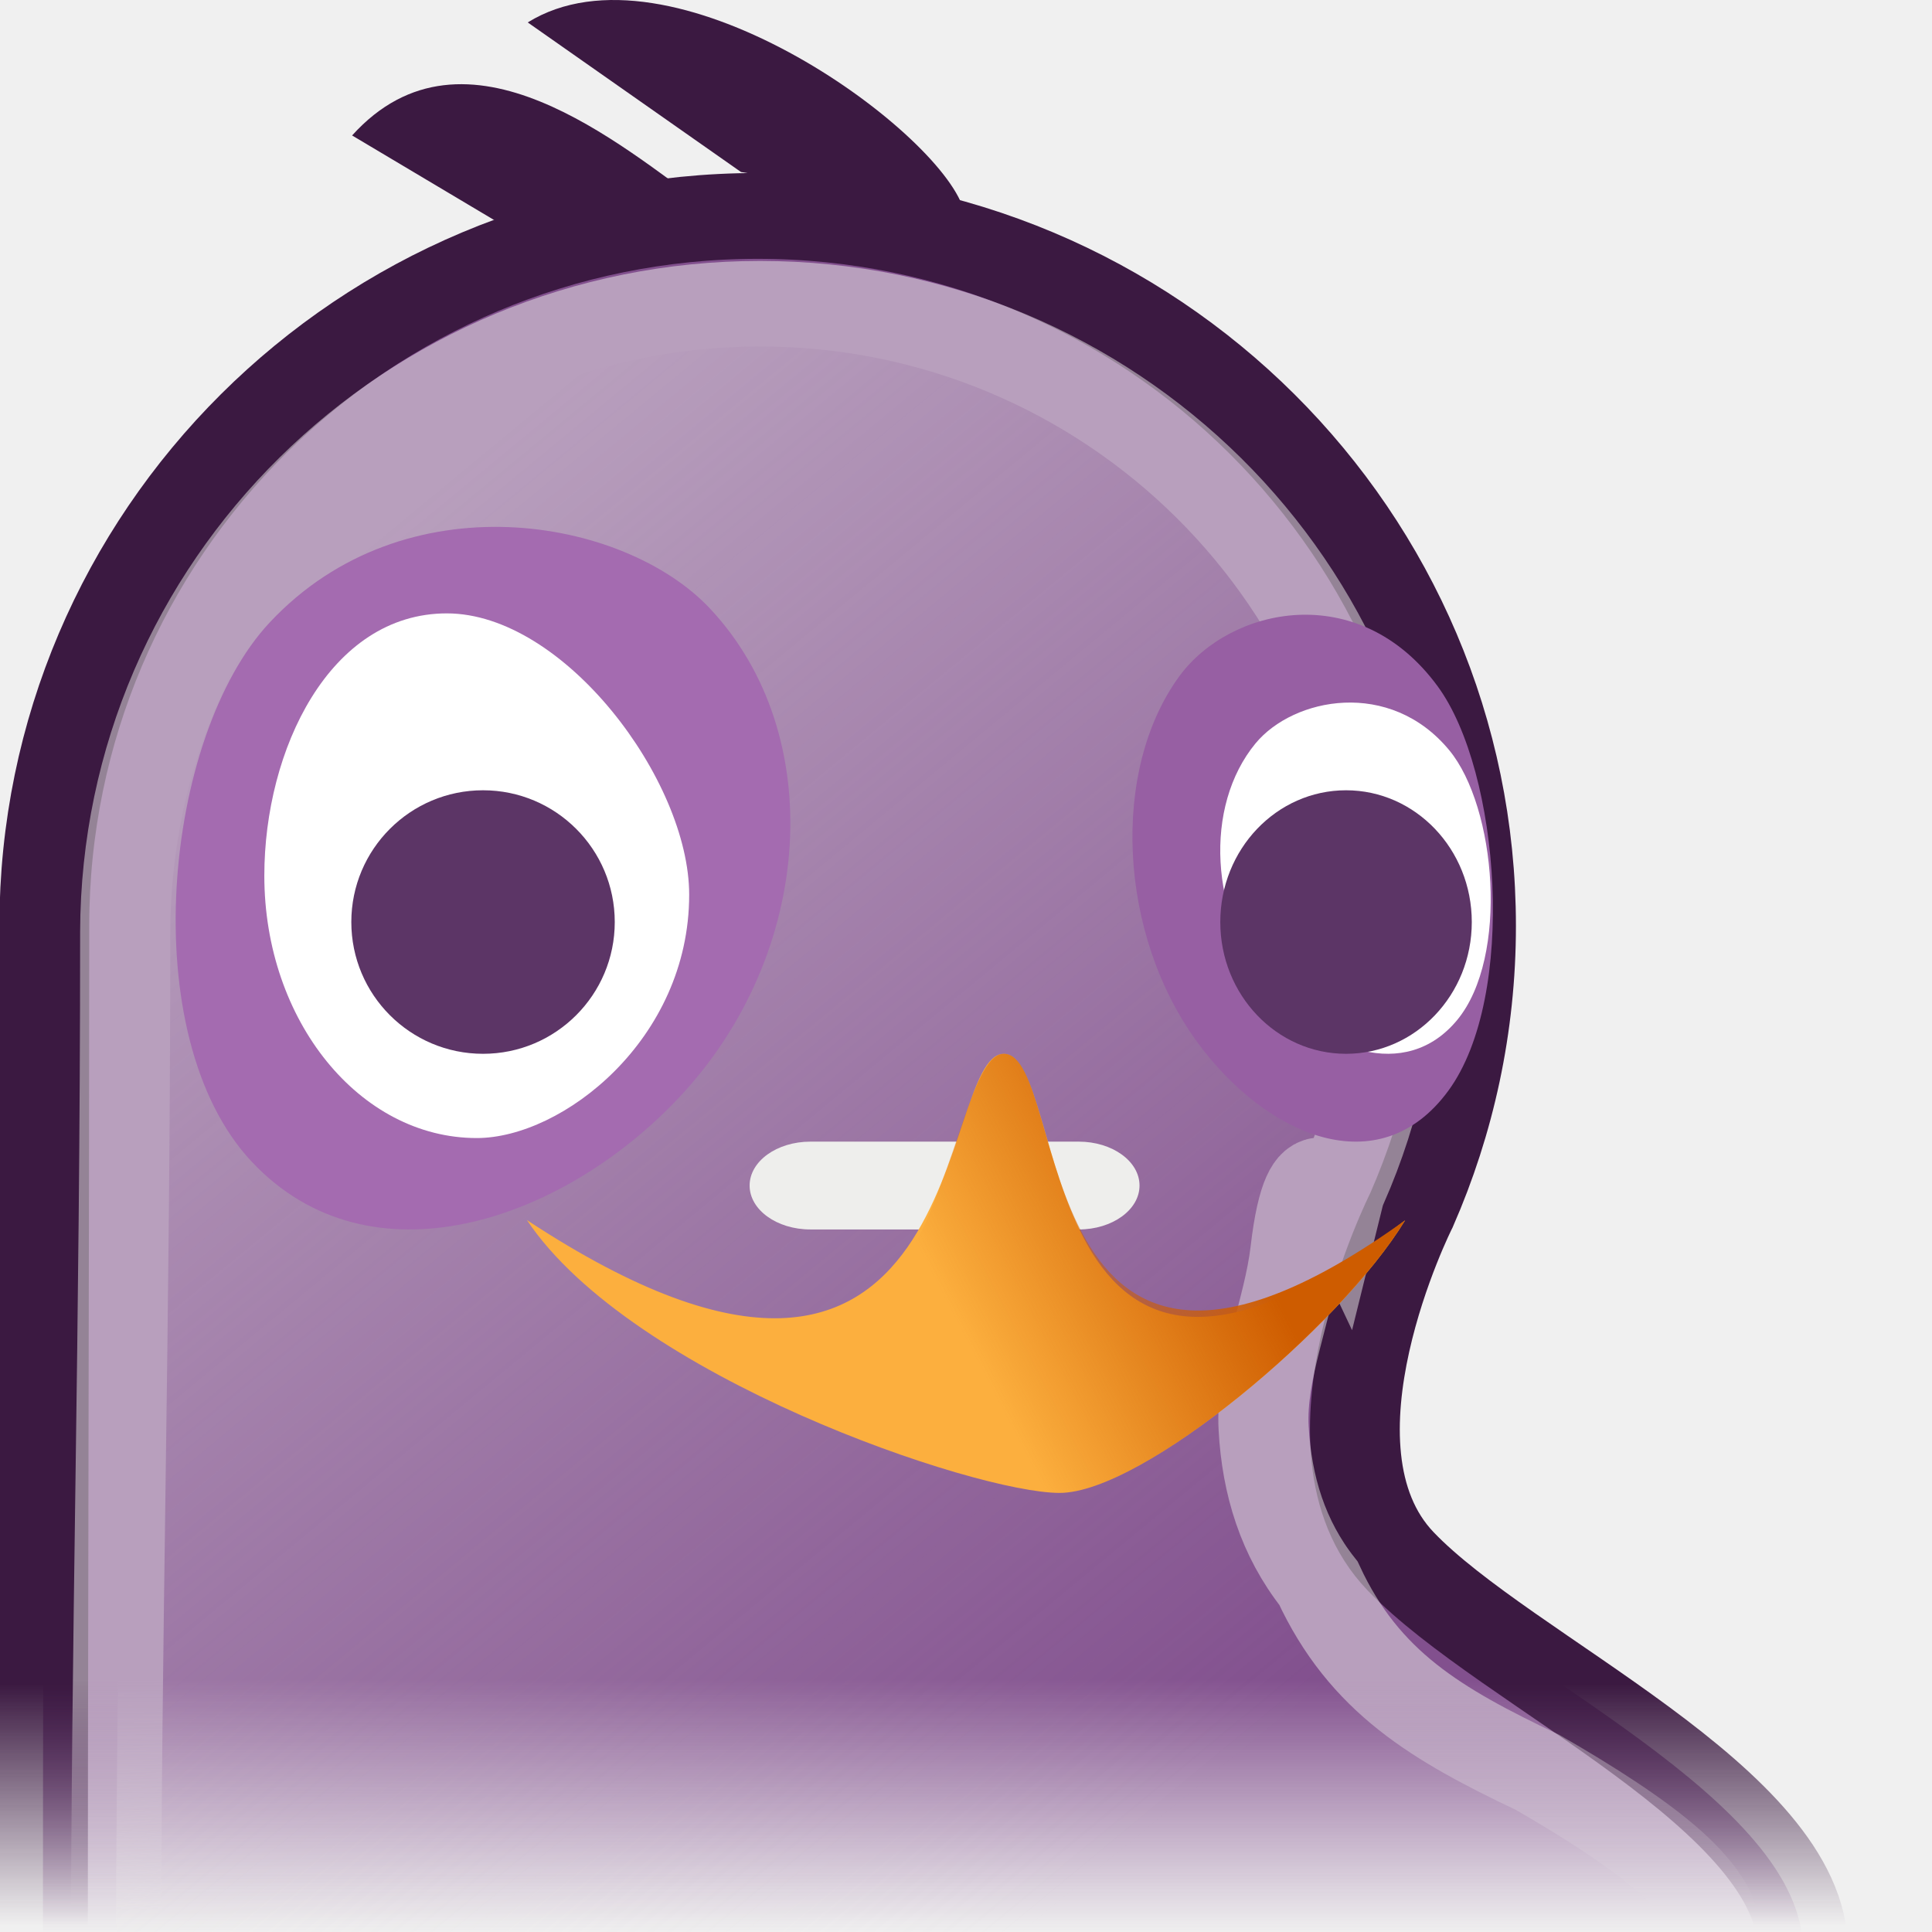
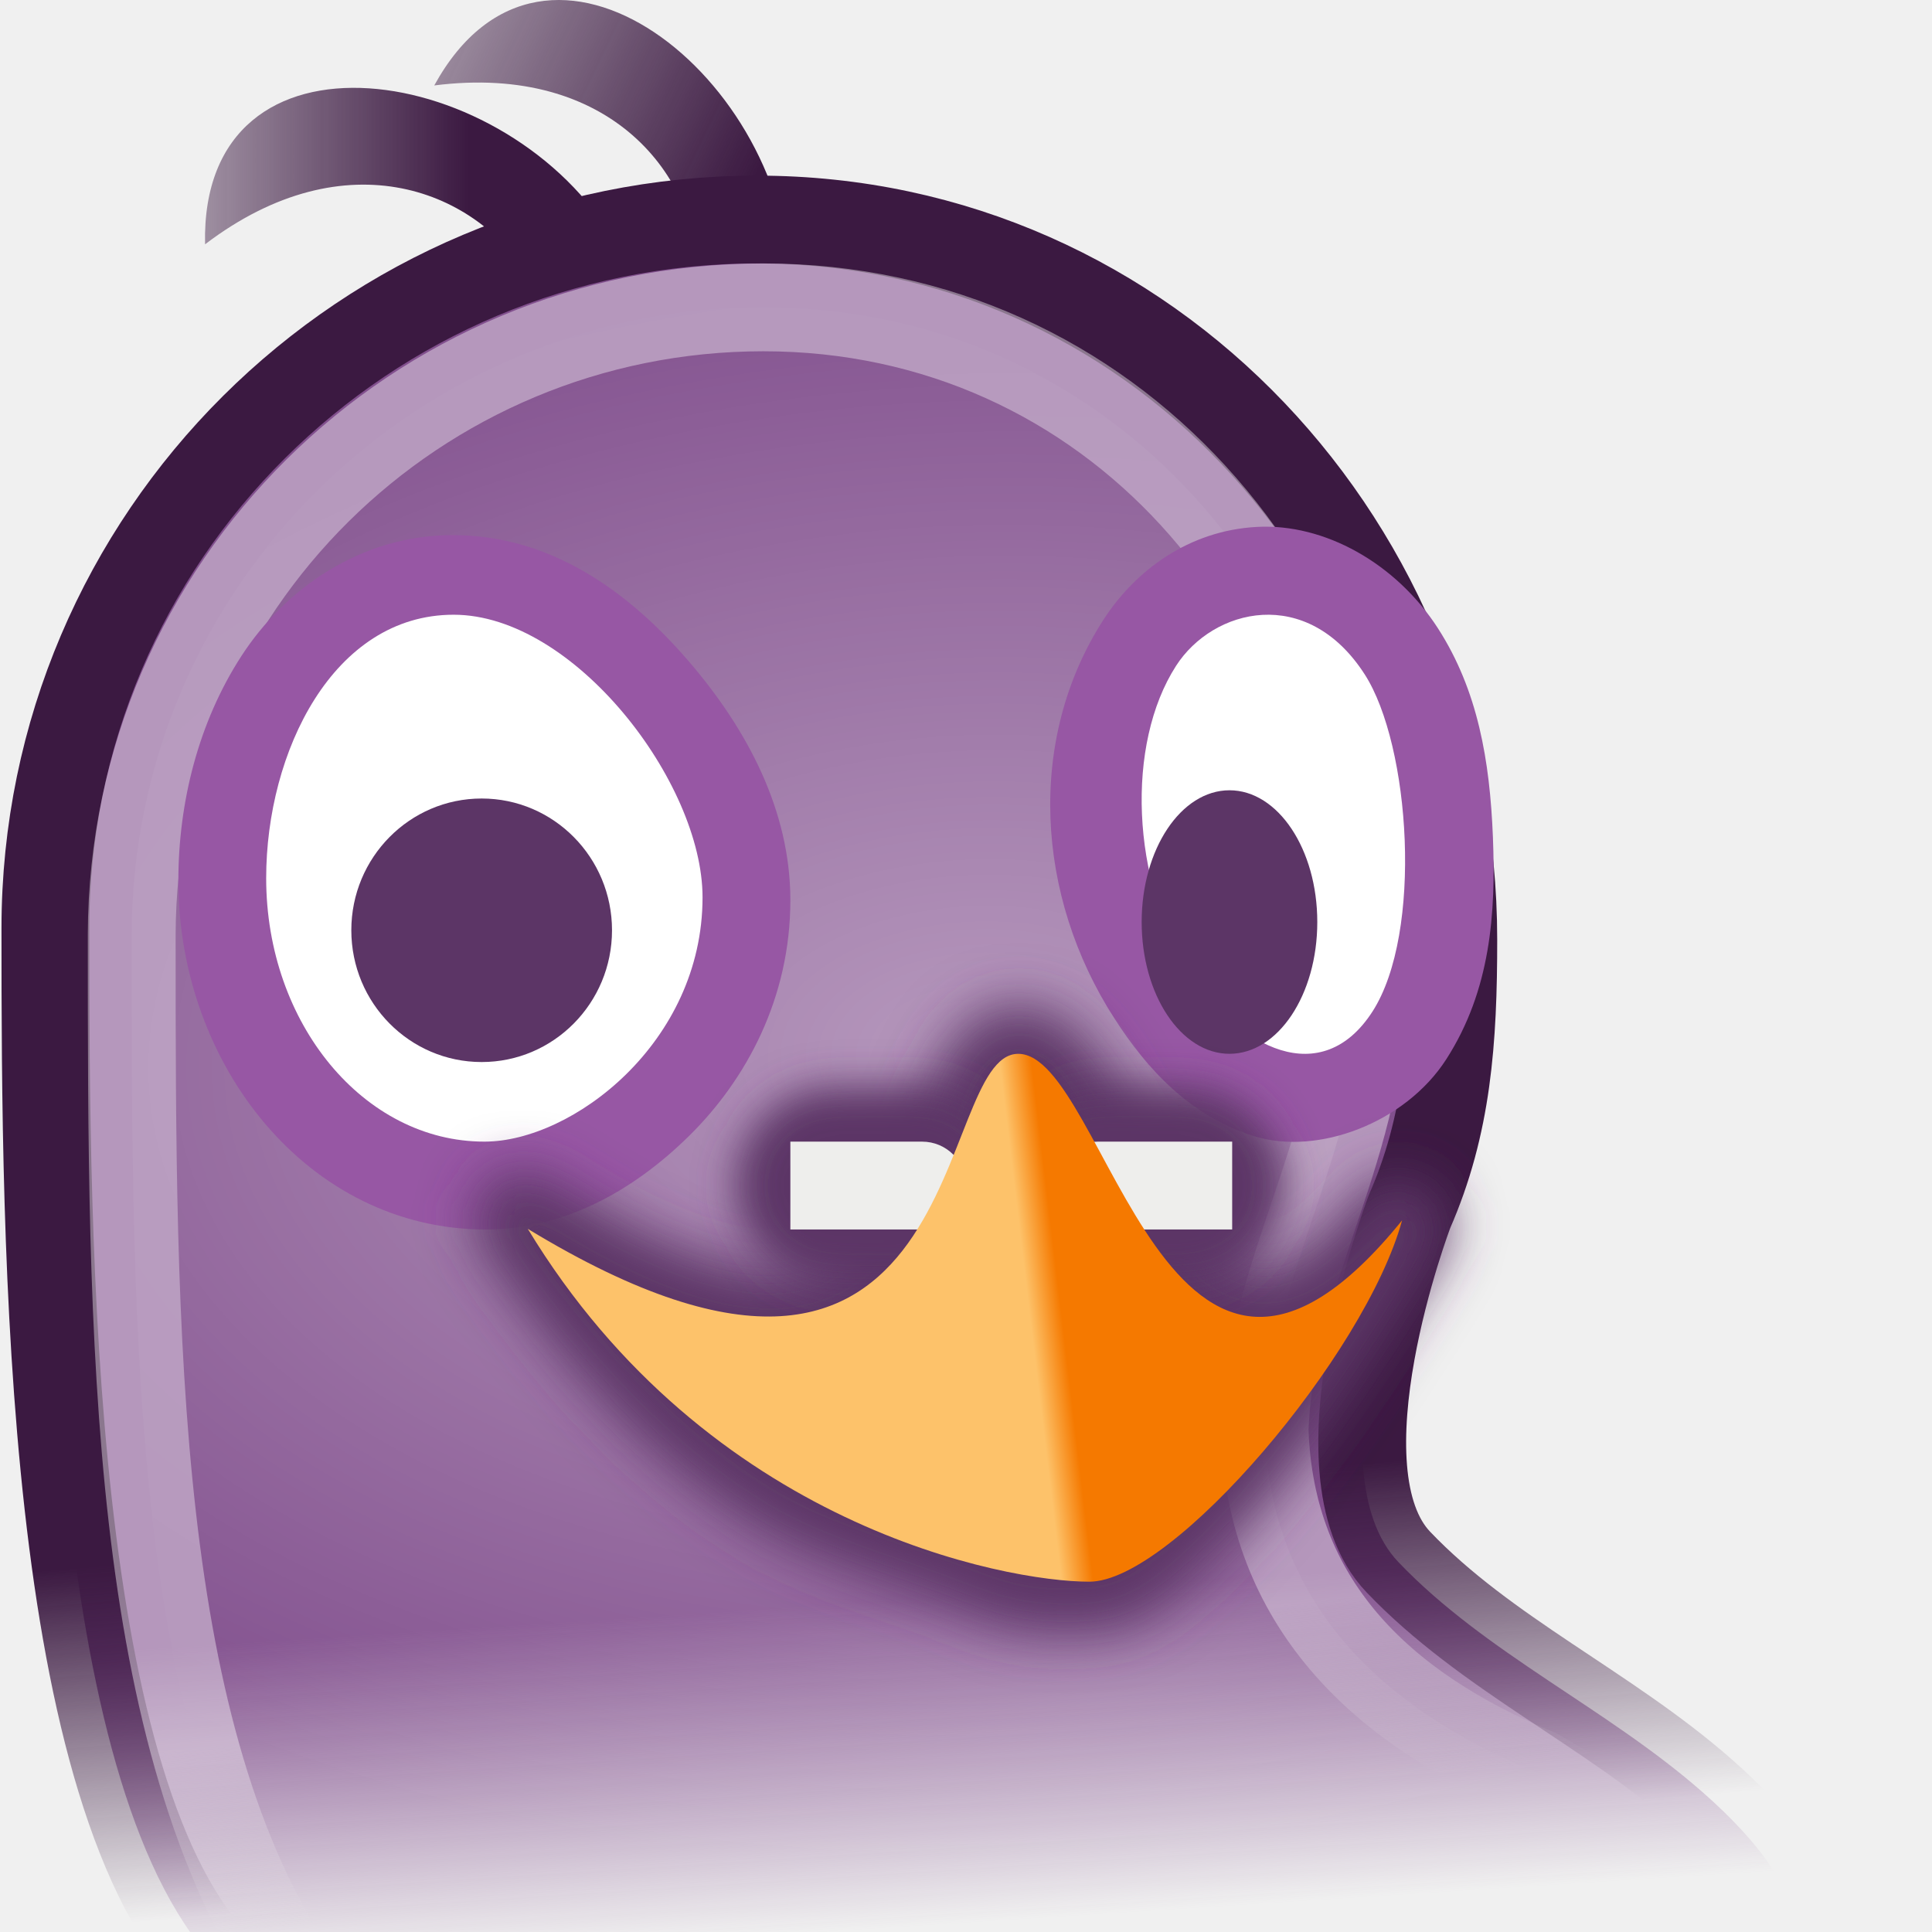
<svg xmlns="http://www.w3.org/2000/svg" xmlns:xlink="http://www.w3.org/1999/xlink" width="22" height="22" id="svg4345" version="1.0">
  <defs id="defs4347">
+     <linearGradient id="linearGradient8989">
+       <stop id="stop8991" offset="0" style="stop-color:#ffffff;stop-opacity:0.814" />
+       <stop id="stop8993" offset="1" style="stop-color:#eeeeec;stop-opacity:0;" />
+     </linearGradient>
+     <linearGradient id="linearGradient8838">
+       <stop style="stop-color:#3b1941;stop-opacity:1;" offset="0" id="stop8840" />
+       <stop style="stop-color:#3b1941;stop-opacity:0;" offset="1" id="stop8842" />
+     </linearGradient>
+     <linearGradient id="linearGradient8830">
+       <stop style="stop-color:#3b1941;stop-opacity:1;" offset="0" id="stop8832" />
+       <stop style="stop-color:#3b1941;stop-opacity:0;" offset="1" id="stop8834" />
+     </linearGradient>
+     <linearGradient id="linearGradient8776">
+       <stop style="stop-color:#ffffff;stop-opacity:0.824" offset="0" id="stop8778" />
+       <stop style="stop-color:#ffffff;stop-opacity:0" offset="1" id="stop8780" />
+     </linearGradient>
+     <linearGradient id="linearGradient8720">
+       <stop style="stop-color:#fdc26a;stop-opacity:1" offset="0" id="stop8722" />
+       <stop style="stop-color:#f57900;stop-opacity:1" offset="1" id="stop8724" />
+     </linearGradient>
    <linearGradient id="linearGradient3124">
      <stop style="stop-color:#3b1941;stop-opacity:1;" offset="0" id="stop3126" />
      <stop style="stop-color:#3b1941;stop-opacity:0;" offset="1" id="stop3128" />
    </linearGradient>
    <linearGradient id="linearGradient3116">
      <stop style="stop-color:#82508e;stop-opacity:1;" offset="0" id="stop3118" />
-       <stop style="stop-color:#82508e;stop-opacity:0;" offset="1" id="stop3120" />
-     </linearGradient>
-     <linearGradient id="linearGradient3108">
-       <stop style="stop-color:#eeeeec;stop-opacity:1;" offset="0" id="stop3110" />
-       <stop style="stop-color:#eeeeec;stop-opacity:0;" offset="1" id="stop3112" />
+       <stop style="stop-color:#82508e;stop-opacity:0" offset="1" id="stop3120" />
    </linearGradient>
    <linearGradient id="linearGradient5438">
      <stop style="stop-color:white;stop-opacity:1;" offset="0" id="stop5440" />
      <stop style="stop-color:white;stop-opacity:0;" offset="1" id="stop5442" />
    </linearGradient>
    <linearGradient id="linearGradient6817">
      <stop style="stop-color:white;stop-opacity:1;" offset="0" id="stop6819" />
      <stop style="stop-color:white;stop-opacity:0;" offset="1" id="stop6821" />
    </linearGradient>
    <linearGradient id="linearGradient6537">
      <stop style="stop-color:white;stop-opacity:1;" offset="0" id="stop6539" />
      <stop style="stop-color:white;stop-opacity:0;" offset="1" id="stop6541" />
    </linearGradient>
    <linearGradient id="linearGradient6506">
      <stop style="stop-color:#eeeeec;stop-opacity:1;" offset="0" id="stop6508" />
      <stop style="stop-color:#eeeeec;stop-opacity:0;" offset="1" id="stop6510" />
    </linearGradient>
    <linearGradient id="linearGradient2804">
      <stop style="stop-color:black;stop-opacity:0;" offset="0" id="stop2806" />
      <stop id="stop2812" offset="0.5" style="stop-color:black;stop-opacity:1;" />
      <stop style="stop-color:black;stop-opacity:0;" offset="1" id="stop2808" />
    </linearGradient>
    <radialGradient xlink:href="#linearGradient25546" id="radialGradient25572" gradientUnits="userSpaceOnUse" gradientTransform="matrix(1,0,0,0.994693,0,4.16407e-2)" cx="7.884" cy="1.51" fx="7.884" fy="1.51" r="8.488" />
    <radialGradient xlink:href="#linearGradient25546" id="radialGradient25568" gradientUnits="userSpaceOnUse" gradientTransform="matrix(1,0,0,0.994693,0,4.16407e-2)" cx="7.884" cy="0.145" fx="7.884" fy="0.145" r="8.488" />
    <linearGradient id="linearGradient25546">
      <stop style="stop-color:white;stop-opacity:1;" offset="0" id="stop25548" />
      <stop style="stop-color:white;stop-opacity:0;" offset="1" id="stop25550" />
    </linearGradient>
    <radialGradient xlink:href="#linearGradient25546" id="radialGradient25554" cx="7.884" cy="2.624" fx="7.884" fy="2.624" r="8.488" gradientTransform="matrix(1.131317,0,0,1.125313,-1.035262,-0.301139)" gradientUnits="userSpaceOnUse" />
    <linearGradient id="linearGradient3800">
      <stop style="stop-color:#f4d9b1;stop-opacity:1;" offset="0" id="stop3802" />
      <stop style="stop-color:#df9725;stop-opacity:1;" offset="1" id="stop3804" />
    </linearGradient>
-     <linearGradient xlink:href="#linearGradient6506" id="linearGradient6512" x1="15.646" y1="39.03" x2="15.646" y2="43.207" gradientUnits="userSpaceOnUse" />
+     <linearGradient xlink:href="#linearGradient8989" id="linearGradient6512" x1="15.243" y1="38.889" x2="15.713" y2="42.289" gradientUnits="userSpaceOnUse" gradientTransform="matrix(0.657666,0,0,0.625853,-1.171531,-5.301059)" />
    <linearGradient xlink:href="#linearGradient6817" id="linearGradient6823" x1="0.239" y1="38.95" x2="5.709" y2="42.983" gradientUnits="userSpaceOnUse" />
    <linearGradient xlink:href="#linearGradient5438" id="linearGradient5444" x1="30.152" y1="-0.865" x2="30.152" y2="23.012" gradientUnits="userSpaceOnUse" />
    <linearGradient gradientUnits="userSpaceOnUse" y2="44.272" x2="5.537" y1="39.902" x1="-1.684" id="linearGradient6569" xlink:href="#linearGradient6563" />
    <linearGradient gradientUnits="userSpaceOnUse" y2="23.559" x2="30.5" y1="0.034" x1="30.5" id="linearGradient2089" xlink:href="#linearGradient6537" />
    <linearGradient gradientUnits="userSpaceOnUse" y2="50.08" x2="14.943" y1="39.743" x1="15.646" id="linearGradient2087" xlink:href="#linearGradient6506" />
    <linearGradient id="linearGradient2081">
      <stop id="stop2083" offset="0" style="stop-color:#f4d9b1;stop-opacity:1;" />
      <stop id="stop2085" offset="1" style="stop-color:#df9725;stop-opacity:1;" />
    </linearGradient>
    <radialGradient gradientUnits="userSpaceOnUse" gradientTransform="matrix(1.131317,0,0,1.125313,-1.035262,-0.301139)" r="8.488" fy="2.624" fx="7.884" cy="2.624" cx="7.884" id="radialGradient2079" xlink:href="#linearGradient25546" />
    <radialGradient r="8.488" fy="0.145" fx="7.884" cy="0.145" cx="7.884" gradientTransform="matrix(1,0,0,0.994693,0,4.16407e-2)" gradientUnits="userSpaceOnUse" id="radialGradient2071" xlink:href="#linearGradient25546" />
    <radialGradient r="8.488" fy="1.51" fx="7.884" cy="1.51" cx="7.884" gradientTransform="matrix(1,0,0,0.994693,0,4.16407e-2)" gradientUnits="userSpaceOnUse" id="radialGradient2069" xlink:href="#linearGradient25546" />
    <linearGradient id="linearGradient2061">
      <stop id="stop2063" offset="0" style="stop-color:black;stop-opacity:0;" />
      <stop style="stop-color:black;stop-opacity:1;" offset="0.5" id="stop2065" />
      <stop id="stop2067" offset="1" style="stop-color:black;stop-opacity:0;" />
    </linearGradient>
    <linearGradient id="linearGradient6563">
      <stop id="stop6565" offset="0" style="stop-color:white;stop-opacity:1;" />
      <stop id="stop6567" offset="1" style="stop-color:white;stop-opacity:0;" />
    </linearGradient>
    <linearGradient id="linearGradient2850">
      <stop id="stop2852" offset="0" style="stop-color:#ce5c00;stop-opacity:1;" />
      <stop id="stop2854" offset="1" style="stop-color:#ce5c00;stop-opacity:0;" />
    </linearGradient>
    <linearGradient id="linearGradient3958">
      <stop id="stop3960" offset="0" style="stop-color:#eeeeec;stop-opacity:1;" />
      <stop id="stop3962" offset="1" style="stop-color:#eeeeec;stop-opacity:0;" />
    </linearGradient>
    <linearGradient id="linearGradient3968">
      <stop id="stop3970" offset="0" style="stop-color:#82508e;stop-opacity:1;" />
      <stop id="stop3972" offset="1" style="stop-color:#82508e;stop-opacity:0;" />
    </linearGradient>
    <linearGradient id="linearGradient3976">
      <stop id="stop3978" offset="0" style="stop-color:#3b1941;stop-opacity:1;" />
      <stop id="stop3980" offset="1" style="stop-color:#3b1941;stop-opacity:0;" />
    </linearGradient>
    <linearGradient xlink:href="#linearGradient2850" id="linearGradient2149" gradientUnits="userSpaceOnUse" gradientTransform="matrix(0.769231,0,0,0.714287,-34.23081,-12.28573)" x1="21.786" y1="28.143" x2="17.786" y2="30.071" />
    <radialGradient xlink:href="#linearGradient3958" id="radialGradient2191" gradientUnits="userSpaceOnUse" gradientTransform="matrix(1.116159,0,0,1.076653,-36.39499,-20.28695)" cx="9.064" cy="21.512" fx="9.064" fy="21.512" r="16.664" />
    <linearGradient xlink:href="#linearGradient6506" id="linearGradient2193" gradientUnits="userSpaceOnUse" x1="15.646" y1="39.743" x2="15.646" y2="53.502" gradientTransform="matrix(0.660903,0,0,0.627207,-32.26852,-10.3201)" />
    <linearGradient xlink:href="#linearGradient3968" id="linearGradient2196" gradientUnits="userSpaceOnUse" x1="16.133" y1="40.782" x2="16.133" y2="48.069" gradientTransform="matrix(0.67692,0,0,0.646801,-32.53568,-10.90841)" />
    <linearGradient xlink:href="#linearGradient3976" id="linearGradient2198" gradientUnits="userSpaceOnUse" x1="12.096" y1="40.908" x2="12.096" y2="46.463" gradientTransform="matrix(0.67692,0,0,0.646801,-32.53568,-10.90841)" />
    <linearGradient xlink:href="#linearGradient6537" id="linearGradient2201" gradientUnits="userSpaceOnUse" x1="30.5" y1="0.034" x2="30.5" y2="23.559" gradientTransform="matrix(0.668893,0,0,0.668627,-32.91377,-10.19246)" />
-     <linearGradient xlink:href="#linearGradient3108" id="linearGradient3114" x1="10.183" y1="16.618" x2="27.598" y2="36.645" gradientUnits="userSpaceOnUse" />
-     <linearGradient xlink:href="#linearGradient3116" id="linearGradient3122" x1="15.723" y1="38.769" x2="15.723" y2="43.25" gradientUnits="userSpaceOnUse" />
-     <linearGradient xlink:href="#linearGradient3124" id="linearGradient3130" x1="13.151" y1="38.85" x2="13.151" y2="43.106" gradientUnits="userSpaceOnUse" />
-     <linearGradient xlink:href="#linearGradient2850" id="linearGradient3146" gradientUnits="userSpaceOnUse" gradientTransform="matrix(0.769231,0,0,0.714287,-3.230767,-7.285729)" x1="21.786" y1="28.143" x2="17.786" y2="30.071" />
+     <linearGradient xlink:href="#linearGradient3124" id="linearGradient3130" x1="12.028" y1="36.06" x2="12.562" y2="42.353" gradientUnits="userSpaceOnUse" gradientTransform="matrix(0.6753496,0,0,0.6455349,-1.509203,-5.891953)" />
    <linearGradient xlink:href="#linearGradient5438" id="linearGradient2848" gradientUnits="userSpaceOnUse" x1="30.152" y1="-0.865" x2="30.152" y2="23.012" />
+     <linearGradient xlink:href="#linearGradient8720" id="linearGradient8726" x1="12.806" y1="16.652" x2="13.167" y2="16.609" gradientUnits="userSpaceOnUse" gradientTransform="translate(-0.9999997,-1)" />
+     <linearGradient xlink:href="#linearGradient3116" id="linearGradient8774" x1="10.386" y1="19.282" x2="10.625" y2="22.994" gradientUnits="userSpaceOnUse" gradientTransform="translate(-0.9999997,-1)" />
+     <radialGradient xlink:href="#linearGradient8776" id="radialGradient8782" cx="11.764" cy="12.832" fx="11.764" fy="12.832" r="9.5" gradientTransform="matrix(1.591326,-4.8823489e-2,2.9994878e-2,0.9776358,-7.942235,1.036439e-2)" gradientUnits="userSpaceOnUse" />
+     <filter id="filter8810" x="-0.067" width="1.134" y="-0.106" height="1.211">
+       <feGaussianBlur stdDeviation="0.305" id="feGaussianBlur8812" />
+     </filter>
+     <linearGradient xlink:href="#linearGradient8830" id="linearGradient8836" x1="6.334" y1="3.101" x2="0.834" y2="3.101" gradientUnits="userSpaceOnUse" gradientTransform="translate(-0.9999997,-1)" />
+     <linearGradient xlink:href="#linearGradient8838" id="linearGradient8844" x1="9.57" y1="3.078" x2="3.062" y2="-0.047" gradientUnits="userSpaceOnUse" gradientTransform="translate(-0.9999997,-1)" />
+     <filter id="filter9040" x="-0.095" width="1.191" y="-0.322" height="1.644">
+       <feGaussianBlur stdDeviation="0.226" id="feGaussianBlur9042" />
+     </filter>
  </defs>
  <g id="layer1">
-     <path style="opacity:1;fill:#75507b;fill-opacity:1" d="M 36.062,8 C 33.978,8 33.335,10.523 34.781,12.938 C 35.25,13.721 36.674,15.153 36.867,15.153 L 36.878,14.508 C 36.288,13.581 35.517,12.502 35.687,12.282 C 37.836,12.282 38,11.492 38,10.028 C 38,8.754 37.229,8 36.062,8 z " id="path6521" transform="matrix(1.747787,0,0,1.397993,-52.41719,-5.183942)" />
-     <path style="opacity:1;fill:url(#linearGradient3122);fill-opacity:1;stroke:url(#linearGradient3130);stroke-width:1.511;stroke-miterlimit:4;stroke-dasharray:none;stroke-opacity:1" d="M 15,13 C 8.376,13 3,18.6 3,25.5 C 3,31.153 2.975,38.403 2.975,45.573 C 4.163,45.573 27.946,45.601 30.637,45.601 C 32.751,45.601 32.586,43.541 32.586,43.541 C 32.586,40.876 27.598,38.639 25.813,36.683 C 23.985,34.682 26,30.5 26,30.5 C 26.641,28.97 27,27.275 27,25.5 C 27,18.6 21.624,13 15,13 z " id="path5176" transform="matrix(0.67692,0,0,0.646801,-1.52611,-5.949693)" />
-     <path transform="matrix(0.660903,0,0,0.627207,-1.258953,-5.361383)" style="opacity:0.5;fill:url(#linearGradient3114);fill-opacity:1;stroke:url(#linearGradient6512);stroke-width:1.553;stroke-miterlimit:4;stroke-dasharray:none;stroke-opacity:1" d="M 15,14.062 C 8.988,14.062 4.079,19.138 4.062,25.469 C 4.062,25.479 4.062,25.489 4.062,25.5 C 4.062,32.787 3.903,38.26 3.903,44.5 C 5.84,44.5 22.452,44.47 28.278,44.47 C 29.445,44.47 31.432,44.974 31.432,43.51 C 31.432,43.288 31.232,42.871 30.682,42.353 C 30.131,41.836 29.308,41.28 28.4,40.728 C 26.665,39.859 25.412,39.091 24.621,37.291 C 24.011,36.477 23.731,35.52 23.677,34.478 C 23.622,33.437 24.108,32.32 24.225,31.26 C 24.458,29.14 24.969,30.281 24.969,30.281 C 24.984,30.217 25.005,30.154 25.031,30.094 C 25.619,28.692 25.938,27.131 25.938,25.5 C 25.938,19.154 21.022,14.062 15,14.062 z " id="path5241" />
-     <path style="fill:#a46bb0;fill-opacity:1;stroke:none;stroke-width:1;stroke-miterlimit:4;stroke-opacity:1" d="M 3.073,7.086 C 4.608,5.449 7.106,5.885 8.086,6.931 C 9.429,8.363 9.274,10.855 7.738,12.492 C 6.404,13.915 4.21,14.661 2.866,13.228 C 1.523,11.796 1.86,8.38 3.073,7.086 z " id="path3138" />
-     <path transform="matrix(1.010846,0,0,1.029732,-5.552971,-15.17001)" style="opacity:1;fill:white;fill-opacity:1;stroke:none;stroke-width:1;stroke-miterlimit:4;stroke-opacity:1" d="M 13.257,24.626 C 13.257,26.227 11.828,27.317 10.864,27.317 C 9.543,27.317 8.471,26.017 8.471,24.416 C 8.471,23.024 9.206,21.515 10.527,21.515 C 11.848,21.515 13.257,23.361 13.257,24.626 z " id="path5157" />
-     <path style="opacity:1;fill:#5c3566;fill-opacity:1;stroke:none;stroke-width:1;stroke-miterlimit:4;stroke-dasharray:none;stroke-opacity:1" id="path5162" d="M 11.411 24.312 A 1.241 1.295 0 1 1  8.929,24.312 A 1.241 1.295 0 1 1  11.411 24.312 z" transform="matrix(1.208633,0,0,1.158621,-6.791366,-17.66897)" />
-     <path transform="matrix(0.670792,0,0,0.486348,-3.805943,-3.90166)" style="fill:#3b1941;fill-opacity:1;stroke:none;stroke-width:1;stroke-miterlimit:4;stroke-opacity:1" d="M 11.651,11.194 C 13.578,8.251 16.249,11.482 17.614,12.804 L 14.761,13.748 L 11.651,11.194 z " id="path5192" />
-     <path transform="matrix(0.851014,0,0,0.554879,-3.938174,-5.194599)" style="fill:#3b1941;fill-opacity:1;stroke:none;stroke-width:1;stroke-miterlimit:4;stroke-opacity:1" d="M 11.689,9.822 C 13.591,8.016 17.175,11.994 17.52,13.65 L 14.543,12.892 L 11.689,9.822 z " id="rect5189" />
-     <path style="fill:#975fa3;fill-opacity:1;stroke:none;stroke-width:1;stroke-miterlimit:4;stroke-opacity:1" d="M 16.371,7.815 C 15.471,6.587 14.006,6.914 13.431,7.698 C 12.643,8.773 12.735,10.641 13.635,11.869 C 14.417,12.936 15.704,13.496 16.492,12.421 C 17.28,11.347 17.082,8.785 16.371,7.815 z " id="path3132" />
-     <path style="fill:white;fill-opacity:1;stroke:none;stroke-width:1;stroke-miterlimit:4;stroke-opacity:1" d="M 16.503,8.543 C 15.827,7.725 14.729,7.943 14.297,8.465 C 13.706,9.182 13.775,10.427 14.45,11.246 C 15.037,11.957 16.003,12.33 16.594,11.614 C 17.185,10.898 17.037,9.19 16.503,8.543 z " id="path3134" />
-     <path style="fill:#5c3566;fill-opacity:1;stroke:none;stroke-width:1;stroke-miterlimit:4;stroke-dasharray:none;stroke-opacity:1" id="path3136" d="M 11.411 24.312 A 1.241 1.295 0 1 1  8.929,24.312 A 1.241 1.295 0 1 1  11.411 24.312 z" transform="matrix(1.153827,0,0,1.158621,3.593156,-17.66895)" />
-     <rect style="fill:#eeeeec;fill-opacity:1;stroke:none;stroke-width:1;stroke-miterlimit:4;stroke-dasharray:none;stroke-opacity:1" id="rect3140" width="4.44" height="1" x="8.536" y="13" rx="0.692" ry="0.5" />
-     <path style="fill:#fcaf3e;fill-opacity:1;stroke:none;stroke-width:1.028;stroke-miterlimit:4;stroke-opacity:1" d="M 6,13.893 C 11.089,17.243 10.655,12 11.431,12 C 12.197,12 11.699,17.202 16,13.896 C 15.267,15.103 13.015,17 12.065,17 C 11.105,17 7.191,15.677 6,13.893 z " id="path3142" />
-     <path style="fill:url(#linearGradient3146);fill-opacity:1;stroke:none;stroke-width:1.028;stroke-miterlimit:4;stroke-opacity:1" d="M 6,13.893 C 10.74,18.171 10.655,12 11.431,12 C 12.197,12 11.641,17.028 16,13.896 C 15.267,15.103 13.015,17 12.065,17 C 11.105,17 7.191,15.677 6,13.893 z " id="path3144" />
+     <path style="fill:url(#linearGradient8844);fill-opacity:1;stroke:none;stroke-width:1;stroke-miterlimit:4;stroke-opacity:1" d="M 4.945,0.973 C 6.217,-1.347 9,0.909 9,3.281 L 7.955,3.195 C 7.955,1.999 6.951,0.717 4.945,0.973 z" id="rect5189" />
+     <path style="fill:url(#linearGradient8836);fill-opacity:1;stroke:none;stroke-width:1;stroke-miterlimit:4;stroke-opacity:1" d="M 2.335,2.782 C 2.276,0.137 5.814,0.7 7,2.753 L 6.052,3.202 C 5.454,2.166 3.943,1.558 2.335,2.782 z" id="path8784" />
+     <path style="opacity:1;fill:url(#linearGradient8774);fill-opacity:1;stroke:url(#linearGradient3130);stroke-width:1;stroke-miterlimit:4;stroke-dasharray:none;stroke-opacity:1" d="M 8.621,2.5 C 4.148,2.5 0.517,6.115 0.517,10.569 C 0.517,14.218 0.544,20.481 2.523,22.428 C 3.325,22.428 17.364,23.545 19.182,23.545 C 20.61,23.545 20.498,22.215 20.498,22.215 C 20.498,21.577 20.034,20.976 19.389,20.409 C 18.295,19.448 16.92,18.831 15.924,17.788 C 14.928,16.745 16.05,13.797 16.05,13.797 C 16.483,12.809 16.549,11.847 16.549,10.701 C 16.549,6.247 13.095,2.5 8.621,2.5 z" id="path5176" />
+     <path style="opacity:0.5;fill:url(#radialGradient8782);fill-opacity:1;stroke:url(#linearGradient6512);stroke-width:1;stroke-miterlimit:4;stroke-dasharray:none;stroke-opacity:1" d="M 8.693,3.5 C 4.739,3.5 1.511,6.677 1.5,10.639 C 1.5,10.645 1.5,10.652 1.5,10.658 C 1.5,15.219 1.499,19.806 3.386,22.549 C 4.659,22.549 13.595,22.531 17.426,22.531 C 18.194,22.531 19.5,22.846 19.5,21.93 C 19.5,21.791 19.369,21.53 19.007,21.206 C 18.645,20.882 18.104,20.534 17.506,20.189 C 15.709,19.45 14.461,18.239 14.4,16.277 C 14.48,14.302 15.649,12.949 15.513,10.768 C 15.513,6.797 12.654,3.5 8.693,3.5 z" id="path5241" />
+     <path style="opacity:1;fill:#9757a4;fill-opacity:1;stroke:none;stroke-width:1;stroke-miterlimit:4;stroke-opacity:1" id="path8816" d="M 7.156,7.031 C 6.103,7.031 5.243,7.646 4.75,8.406 C 4.257,9.166 4.031,10.08 4.031,10.969 C 4.031,13.065 5.511,14.938 7.531,14.938 C 8.401,14.938 9.19,14.518 9.844,13.875 C 10.498,13.232 11,12.303 11,11.188 C 11,10.167 10.509,9.243 9.844,8.469 C 9.178,7.695 8.291,7.031 7.156,7.031 z" transform="translate(-2,-0.9375)" />
+     <path style="opacity:1;fill:#ffffff;fill-opacity:1;stroke:none;stroke-width:1;stroke-miterlimit:4;stroke-opacity:1" d="M 8,10.218 C 8,11.874 6.516,13 5.516,13 C 4.144,13 3.031,11.656 3.031,10 C 3.031,8.561 3.794,7 5.166,7 C 6.537,7 8,8.909 8,10.218 z" id="path5157" />
+     <path style="opacity:1;fill:#5c3566;fill-opacity:1;stroke:none;stroke-width:1;stroke-miterlimit:4;stroke-dasharray:none;stroke-opacity:1" id="path5162" d="M 11.411,24.312 A 1.241,1.295 0 1 1 8.929,24.312 A 1.241,1.295 0 1 1 11.411,24.312 z" transform="matrix(1.196043,0,0,1.158621,-6.678954,-17.57522)" />
+     <path style="fill:#9757a4;fill-opacity:1;stroke:none;stroke-width:1;stroke-miterlimit:4;stroke-opacity:1" id="path8820" d="M 15.312,7 C 14.537,7.042 13.928,7.494 13.562,8.062 C 12.69,9.419 12.791,11.2 13.688,12.594 C 14.065,13.182 14.559,13.713 15.281,13.938 C 16.003,14.162 17.002,13.788 17.469,13.062 C 17.974,12.276 18.035,11.402 18,10.531 C 17.965,9.661 17.829,8.862 17.375,8.156 C 16.897,7.413 16.08,6.958 15.312,7 z" transform="translate(-0.9999997,-1)" />
+     <path style="fill:#ffffff;fill-opacity:1;stroke:none;stroke-width:1;stroke-miterlimit:4;stroke-opacity:1" d="M 15.54,7.679 C 14.882,6.656 13.812,6.928 13.392,7.582 C 12.816,8.477 12.883,10.034 13.541,11.057 C 14.113,11.947 15.053,12.413 15.629,11.518 C 16.205,10.622 16.06,8.487 15.54,7.679 z" id="path3134" />
+     <path style="fill:#5c3566;fill-opacity:1;stroke:none;stroke-width:1;stroke-miterlimit:4;stroke-dasharray:none;stroke-opacity:1" id="path3136" d="M 11.411,24.312 A 1.241,1.295 0 1 1 8.929,24.312 A 1.241,1.295 0 1 1 11.411,24.312 z" transform="matrix(0.8057553,0,0,1.158621,5.805757,-17.66897)" />
+     <path style="fill:#5c3566;fill-opacity:1;stroke:none;stroke-width:1.028;stroke-miterlimit:4;stroke-opacity:1;filter:url(#filter8810)" d="M 11.594,11.438 C 11.222,11.438 10.953,11.698 10.812,11.906 C 10.672,12.115 10.592,12.334 10.5,12.562 C 10.317,13.02 10.133,13.518 9.875,13.875 C 9.617,14.232 9.355,14.453 8.844,14.469 C 8.333,14.485 7.5,14.24 6.281,13.438 C 6.059,13.277 5.752,13.301 5.558,13.495 C 5.364,13.69 5.339,13.996 5.5,14.219 C 6.206,15.275 7.264,16.584 8.641,17.406 C 9.329,17.817 10.433,18.087 11.016,18.344 C 11.598,18.6 11.942,18.562 12.406,18.562 C 12.927,18.562 13.263,18.264 13.625,17.938 C 13.987,17.611 14.367,17.201 14.719,16.75 C 15.423,15.847 16.064,14.803 16.438,14.188 C 16.548,13.941 16.467,13.651 16.245,13.497 C 16.022,13.344 15.722,13.371 15.531,13.562 C 14.915,14.324 14.538,14.448 14.344,14.438 C 14.15,14.427 13.901,14.263 13.625,13.875 C 13.349,13.487 13.076,12.964 12.812,12.5 C 12.681,12.268 12.546,12.036 12.375,11.844 C 12.204,11.651 11.96,11.438 11.594,11.438 z" id="path8770" />
+     <path style="fill:#5c3566;fill-opacity:1;stroke:none;stroke-width:1;stroke-miterlimit:4;stroke-dasharray:none;stroke-opacity:1;filter:url(#filter9040)" id="path8998" d="M 10.5,13.375 C 9.883,13.375 9.375,13.883 9.375,14.5 C 9.375,15.117 9.883,15.625 10.5,15.625 L 11.5,15.625 C 11.997,15.625 12.352,15.266 12.5,14.812 C 12.648,15.266 13.003,15.625 13.5,15.625 L 14.5,15.625 C 15.117,15.625 15.625,15.117 15.625,14.5 C 15.625,13.883 15.117,13.375 14.5,13.375 L 13.5,13.375 C 13.003,13.375 12.648,13.734 12.5,14.188 C 12.352,13.734 11.997,13.375 11.5,13.375 L 10.5,13.375 z" transform="translate(-0.9999997,-1)" />
+     <path style="fill:#eeeeec;fill-opacity:1;stroke:none;stroke-width:1;stroke-miterlimit:4;stroke-dasharray:none;stroke-opacity:1" d="M 9,13 C 9,13 9,14 9,14 L 10.5,14 C 10.777,14 11,13.777 11,13.5 C 11,13.223 10.777,13 10.5,13 L 9,13 z M 12.5,13 C 12.223,13 12,13.223 12,13.5 C 12,13.777 12.223,14 12.5,14 L 14.031,14 C 14.031,14 14.031,13.168 14.031,13 L 12.5,13 z" id="rect3140" />
+     <path style="fill:url(#linearGradient8726);fill-opacity:1;stroke:none;stroke-width:1.028;stroke-miterlimit:4;stroke-opacity:1" d="M 6.01,13.993 C 11.098,17.088 10.606,12 11.595,12 C 12.606,12 13.292,17.202 15.966,13.896 C 15.545,15.431 13.354,18.011 12.405,18.011 C 11.444,18.011 8.063,17.378 6.01,13.993 z" id="path3142" />
  </g>
</svg>
